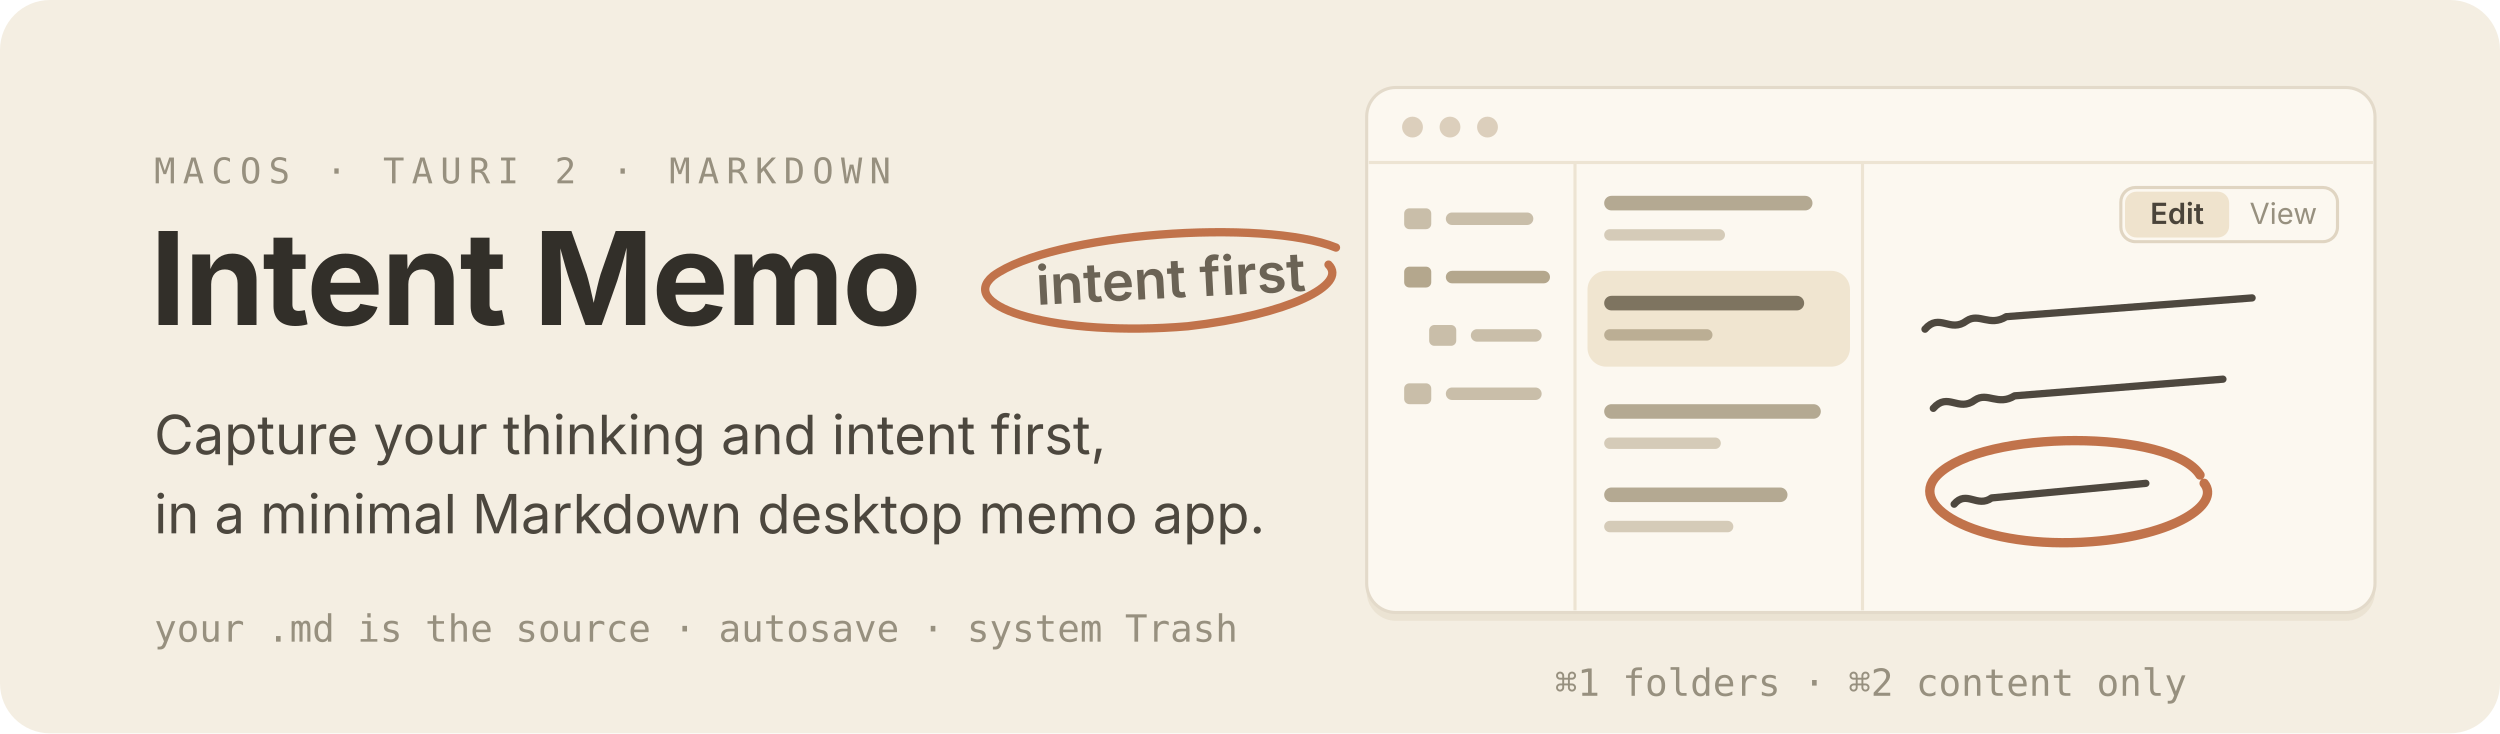
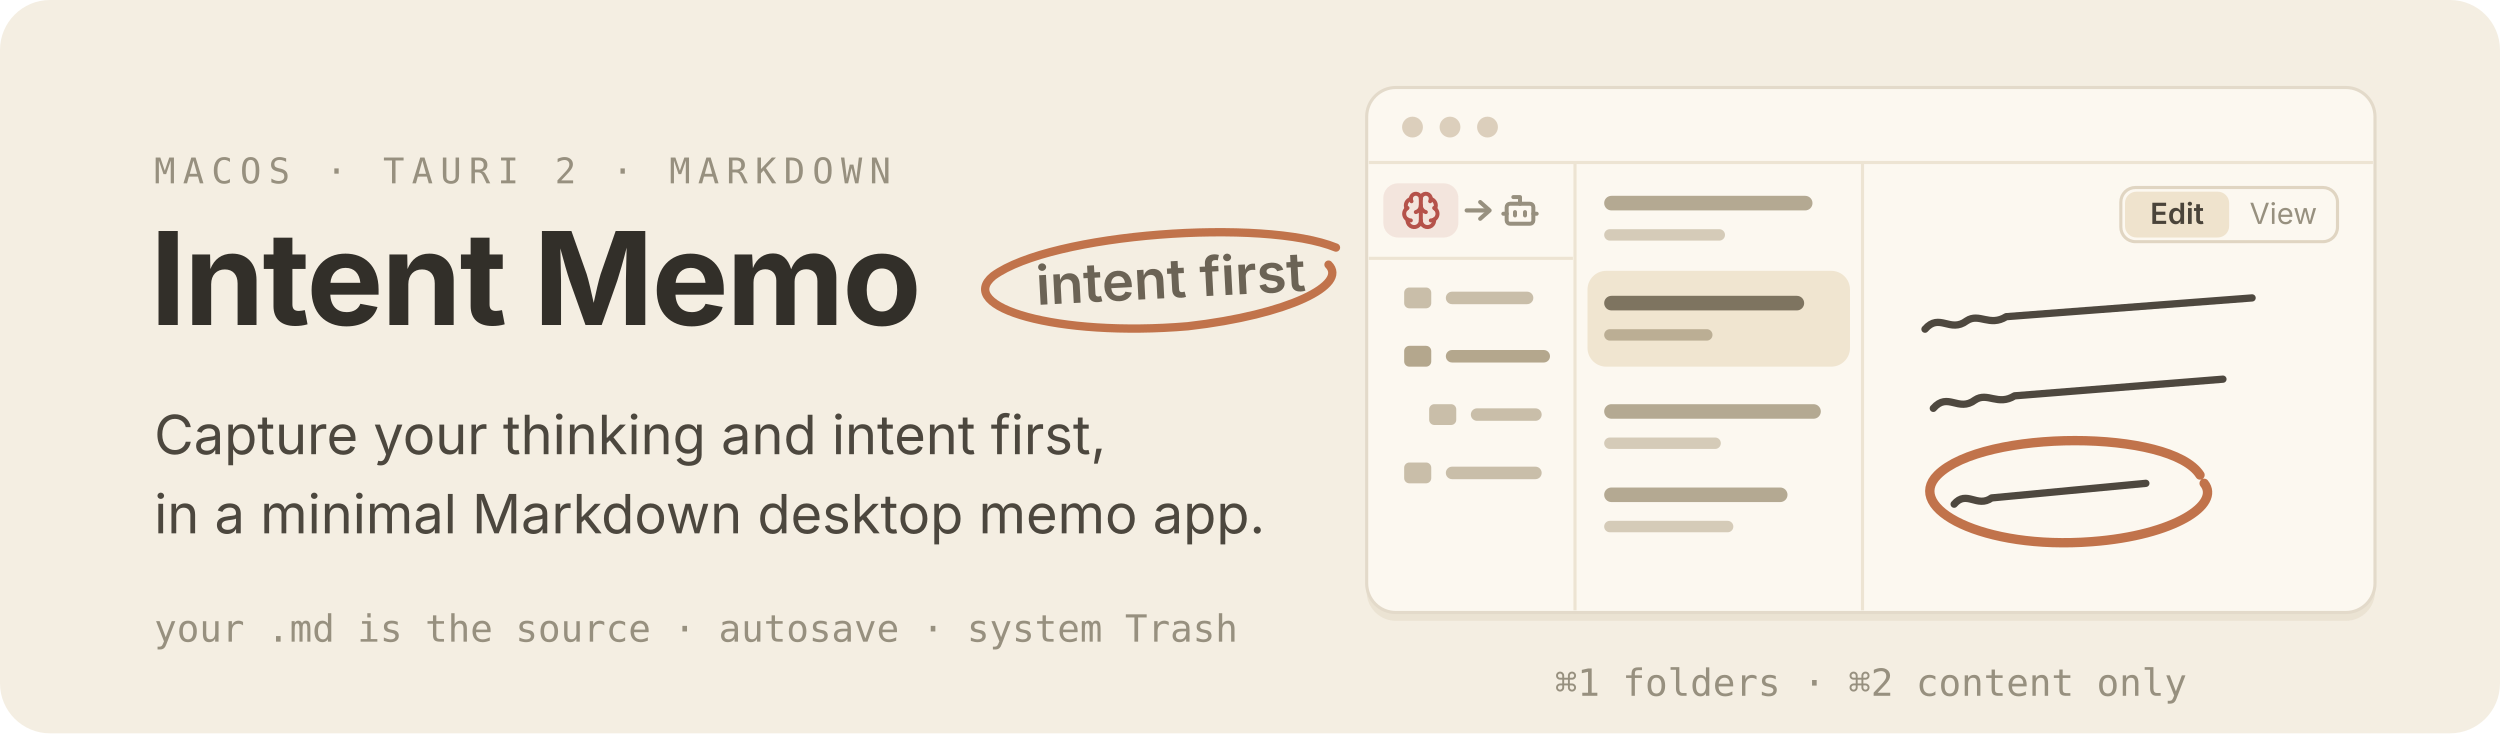
<svg xmlns="http://www.w3.org/2000/svg" width="1200" height="352" viewBox="0 0 1200 352" role="img" aria-labelledby="title desc">
  <rect width="1200" height="352" rx="24" fill="#F4EEE2" />
  <g id="title-block" transform="translate(72 0)" font-family="-apple-system, BlinkMacSystemFont, 'Segoe UI', 'Apple SD Gothic Neo', 'Noto Sans KR', 'Malgun Gothic', sans-serif">
    <text x="2" y="88" font-family="ui-monospace, SFMono-Regular, Menlo, monospace" font-size="17" letter-spacing="3.5" fill="#97907F">MACOS · TAURI 2 · MARKDOWN</text>
    <text x="0" y="156" font-size="62" font-weight="700" letter-spacing="-1" fill="#322F29">Intent Memo</text>
    <g transform="translate(490 135) rotate(-3)">
      <text x="0" y="8" text-anchor="middle" font-size="26" font-weight="600" fill="#6B6355">intent first</text>
      <path d="M80 -12 C 46 -28, -56 -26, -85 -7 C -104 7, -56 24, 7 22 C 56 19, 85 6, 76 -4" fill="none" stroke="#C1734B" stroke-width="4" stroke-linecap="round" />
    </g>
    <text x="2" y="218" font-size="26" fill="#4C473E">Capture your thinking and intent first,</text>
    <text x="2" y="256" font-size="26" fill="#4C473E">in a minimal Markdown desktop memo app.</text>
    <text x="2" y="308" font-family="ui-monospace, SFMono-Regular, Menlo, monospace" font-size="18" fill="#97907F">your .md is the source  ·  autosave  ·  system Trash</text>
  </g>
  <g id="project-proof" transform="translate(656 42)">
    <rect x="0" y="4" width="484" height="252" rx="14" fill="#E4DAC7" opacity="0.55" />
    <rect x="0" y="0" width="484" height="252" rx="14" fill="#FCF8F0" stroke="#E3DACA" stroke-width="1.5" />
    <circle cx="22" cy="19" r="5" fill="#DCCFBC" />
    <circle cx="40" cy="19" r="5" fill="#DCCFBC" />
    <circle cx="58" cy="19" r="5" fill="#DCCFBC" />
    <line x1="1" y1="36" x2="483" y2="36" stroke="#EDE4D3" stroke-width="1.5" />
    <line x1="100" y1="36" x2="100" y2="251" stroke="#EDE4D3" stroke-width="1.5" />
    <line x1="238" y1="36" x2="238" y2="251" stroke="#EDE4D3" stroke-width="1.5" />
+     <g id="space-switcher">
+       <rect x="8" y="46" width="36" height="26" rx="7" fill="#B5524A" opacity="0.12" />
+       <g transform="translate(16.4 49.4) scale(0.8)" fill="none" stroke="#B5524A" stroke-width="2.4" stroke-linecap="round" stroke-linejoin="round">
+         <path d="M12 18V5" />
+         <path d="M15 13a4.17 4.17 0 0 1-3-4 4.17 4.17 0 0 1-3 4" />
+         <path d="M17.598 6.5A3 3 0 1 0 12 5a3 3 0 1 0-5.598 1.5" />
+         <path d="M17.997 5.125a4 4 0 0 1 2.526 5.77" />
+         <path d="M18 18a4 4 0 0 0 2-7.464" />
+         <path d="M19.967 17.483A4 4 0 1 1 12 18a4 4 0 1 1-7.967-.517" />
+         <path d="M6 18a4 4 0 0 1-2-7.464" />
+         <path d="M6.003 5.125a4 4 0 0 0-2.526 5.77" />
+       </g>
+       <g stroke="#97907F" stroke-width="2" fill="none" stroke-linecap="round" stroke-linejoin="round">
+         <line x1="48" y1="59" x2="58" y2="59" />
+         <path d="M54.5 55 L 59 59 L 54.5 63" />
+       </g>
+       <g transform="translate(64 49.4) scale(0.8)" fill="none" stroke="#97907F" stroke-width="2.4" stroke-linecap="round" stroke-linejoin="round">
+         <path d="M12 8V4H8" />
+         <rect x="4" y="8" width="16" height="12" rx="2" />
+         <path d="M2 14h2" />
+         <path d="M20 14h2" />
+         <path d="M15 13v2" />
+         <path d="M9 13v2" />
+       </g>
+       <line x1="1" y1="82" x2="99" y2="82" stroke="#EDE4D3" stroke-width="1.5" />
+     </g>
    <g fill="#C9BEA9">
-       <rect x="18" y="58" width="13" height="10" rx="2.5" />
-       <rect x="38" y="60" width="42" height="6" rx="3" />
-       <rect x="18" y="86" width="13" height="10" rx="2.5" fill="#B4A78D" />
-       <rect x="38" y="88" width="50" height="6" rx="3" fill="#B4A78D" />
-       <rect x="30" y="114" width="13" height="10" rx="2.5" />
-       <rect x="50" y="116" width="34" height="6" rx="3" />
-       <rect x="18" y="142" width="13" height="10" rx="2.5" />
-       <rect x="38" y="144" width="46" height="6" rx="3" />
+       <rect x="18" y="96" width="13" height="10" rx="2.5" />
+       <rect x="38" y="98" width="42" height="6" rx="3" />
+       <rect x="18" y="124" width="13" height="10" rx="2.5" fill="#B4A78D" />
+       <rect x="38" y="126" width="50" height="6" rx="3" fill="#B4A78D" />
+       <rect x="30" y="152" width="13" height="10" rx="2.5" />
+       <rect x="50" y="154" width="34" height="6" rx="3" />
+       <rect x="18" y="180" width="13" height="10" rx="2.5" />
+       <rect x="38" y="182" width="46" height="6" rx="3" />
    </g>
    <g>
      <rect x="114" y="52" width="100" height="7" rx="3.5" fill="#B4A992" />
      <rect x="114" y="68" width="58" height="5.5" rx="2.75" fill="#D5CBB8" />
      <rect x="106" y="88" width="126" height="46" rx="9" fill="#F0E5D0" />
      <rect x="114" y="100" width="96" height="7" rx="3.5" fill="#7E7460" />
      <rect x="114" y="116" width="52" height="5.5" rx="2.75" fill="#BBAE94" />
      <rect x="114" y="152" width="104" height="7" rx="3.5" fill="#B4A992" />
      <rect x="114" y="168" width="56" height="5.5" rx="2.75" fill="#D5CBB8" />
      <rect x="114" y="192" width="88" height="7" rx="3.5" fill="#B4A992" />
      <rect x="114" y="208" width="62" height="5.5" rx="2.75" fill="#D5CBB8" />
    </g>
    <g id="content-pane">
      <g transform="translate(362 48)">
        <rect x="0" y="0" width="104" height="26" rx="7" fill="none" stroke="#E0D5C2" stroke-width="1.5" />
        <rect x="2" y="2" width="50" height="22" rx="5.5" fill="#EFE3CD" />
        <text x="27" y="17.5" text-anchor="middle" font-family="-apple-system, BlinkMacSystemFont, 'Segoe UI', sans-serif" font-size="14" font-weight="600" fill="#4A443A">Edit</text>
        <text x="78" y="17.5" text-anchor="middle" font-family="-apple-system, BlinkMacSystemFont, 'Segoe UI', sans-serif" font-size="14" fill="#97907F">View</text>
      </g>
      <g transform="translate(268 108)" stroke="#4E483F" stroke-width="3.5" stroke-linecap="round" stroke-linejoin="round" fill="none">
        <path d="M0 8 c 7 -8, 12 2, 20 -4 c 6 -4, 11 3, 19 -2 l 118 -9" />
        <path d="M4 46 c 7 -8, 12 2, 20 -4 c 6 -4, 11 3, 19 -2 l 100 -8" />
        <path d="M14 92 c 6 -7, 11 2, 18 -3 l 74 -7" />
      </g>
      <path d="M400 186 C 386 164, 296 164, 274 186 C 258 202, 296 222, 348 218 C 388 215, 410 200, 402 190" fill="none" stroke="#C1734B" stroke-width="4.5" stroke-linecap="round" />
    </g>
    <text x="242" y="292" text-anchor="middle" font-family="ui-monospace, SFMono-Regular, Menlo, monospace" font-size="18" fill="#97907F">⌘1 folders  ·  ⌘2 content only</text>
  </g>
</svg>
